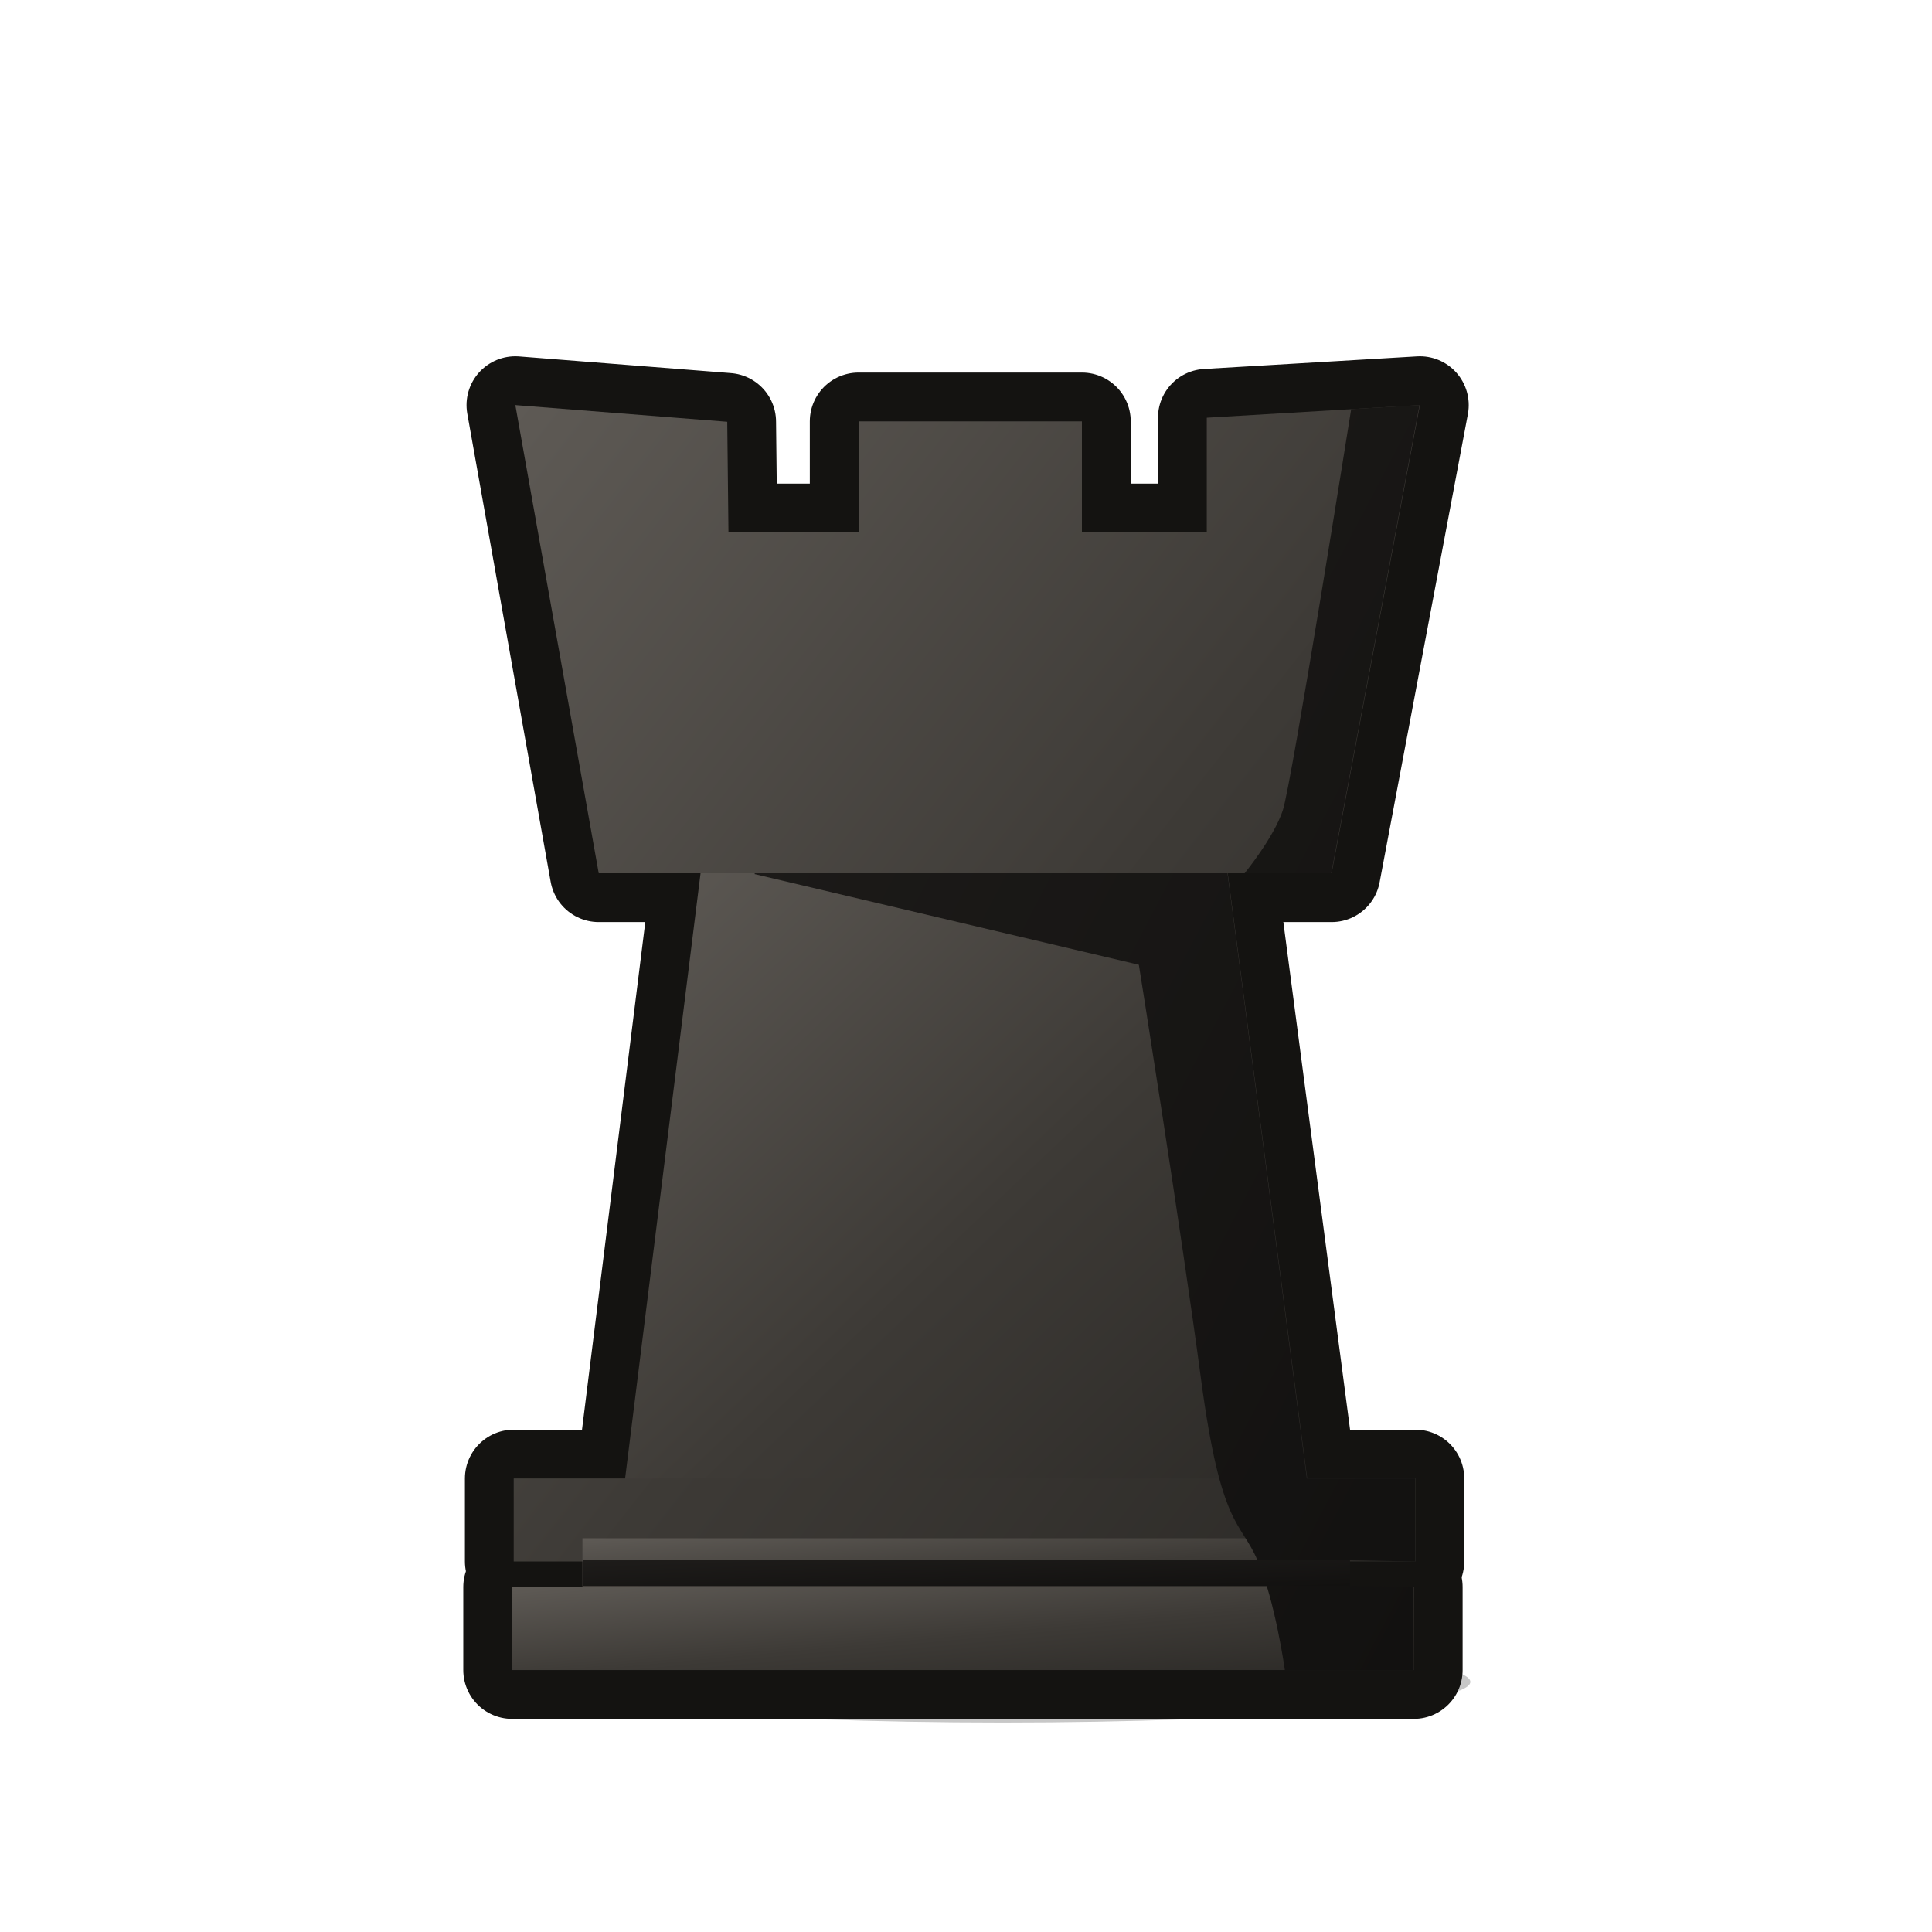
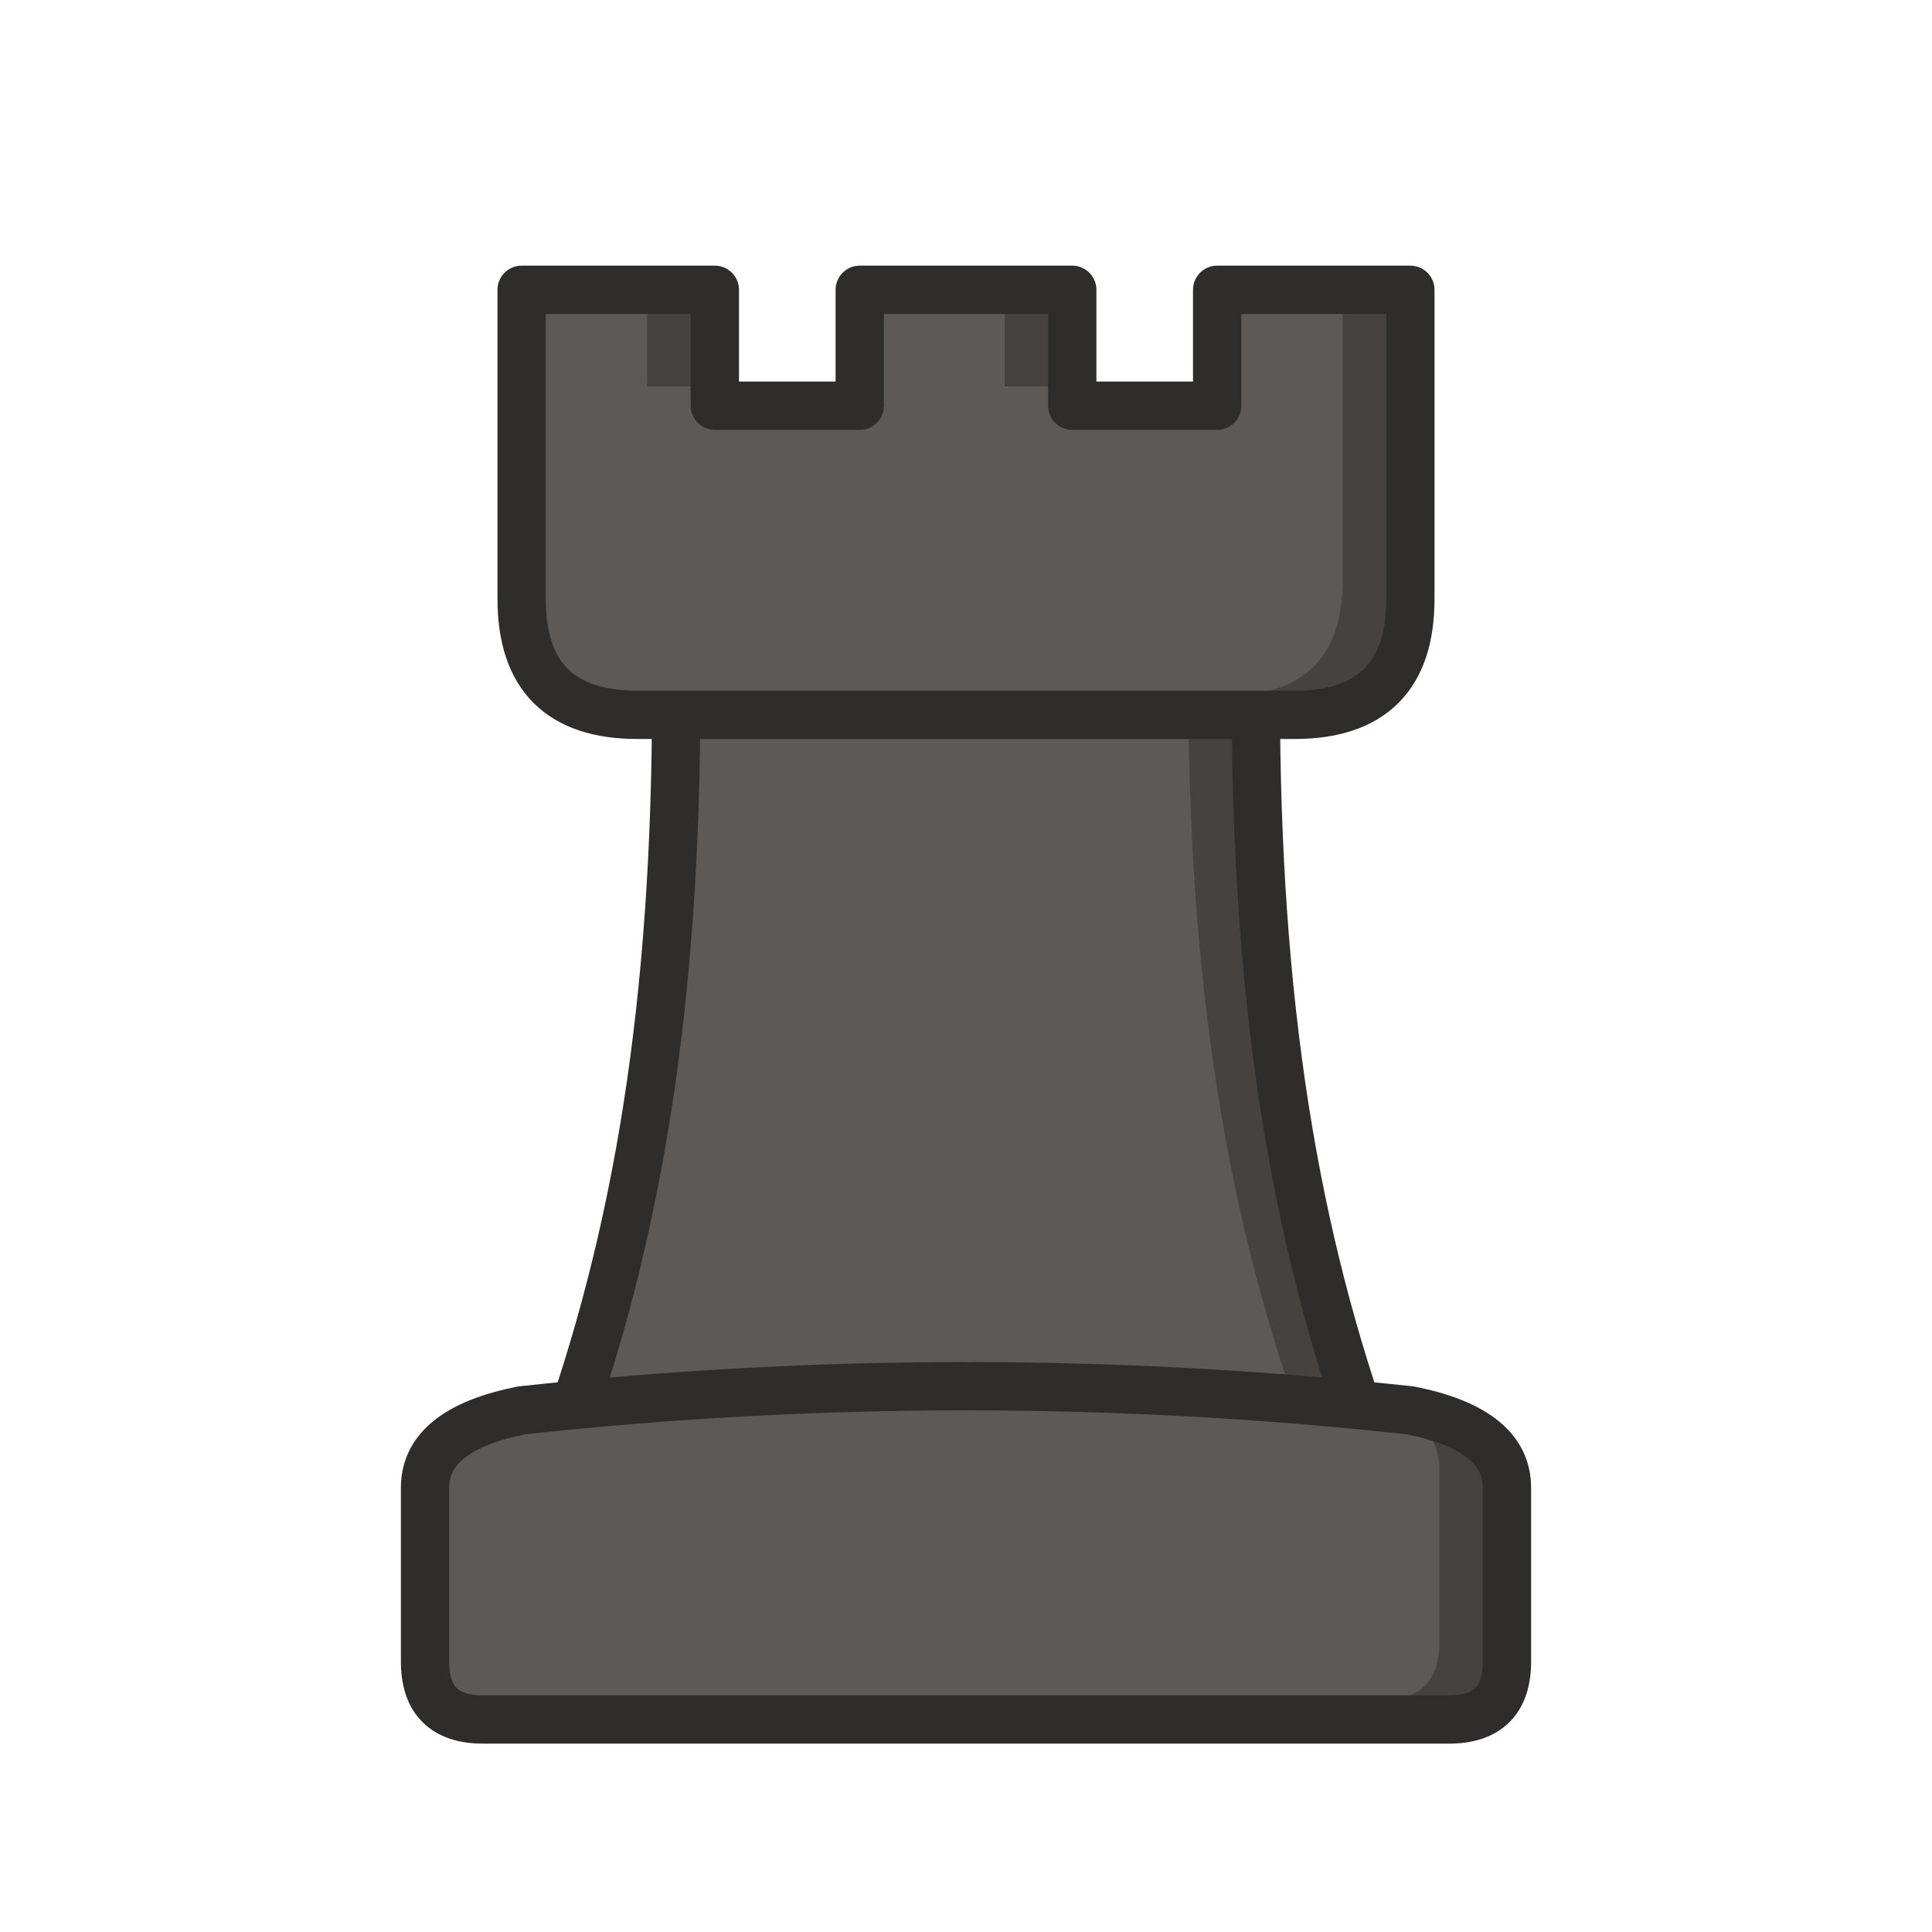
- <svg xmlns="http://www.w3.org/2000/svg" viewBox="-470 -400 4750 4750">
-   <defs>
-     <linearGradient id="b" x1="0" y1="0" x2="1" y2="1">
-       <stop offset="0" stop-color="#5E5A55" />
-       <stop offset=".55" stop-color="#3D3A36" />
-       <stop offset="1" stop-color="#2C2A27" />
-     </linearGradient>
-     <linearGradient id="s" x1="0" y1="0" x2="1" y2="1">
-       <stop offset="0" stop-color="#1E1C1A" />
-       <stop offset="1" stop-color="#121110" />
-     </linearGradient>
-   </defs>
-   <ellipse cx="1995" cy="3735" rx="1150" ry="100" fill="#000" opacity=".22" />
-   <g fill="#141311" stroke="#141311" stroke-width="240" stroke-linejoin="round">
-     <path d="m1259 1694 1283 4 209 1590-1688-22z" />
-     <path d="M1002 1747h1802l217-1151-524 31v282h-307V636h-549v273h-320l-3-272-521-41zM793 3235h2217v204H793z" />
-     <path d="M962 3382h1885v153H962z" />
-     <path d="M789 3502h2217v204H789z" />
+ <svg xmlns="http://www.w3.org/2000/svg" viewBox="0 0 100 100">
+   <clipPath id="bR0">
+     <path d="M35 36C35 52 33 64 29 75H71C67 64 65 52 65 36Z" fill-rule="evenodd" clip-rule="evenodd" />
+   </clipPath>
+   <path d="M35 36C35 52 33 64 29 75H71C67 64 65 52 65 36Z" fill-rule="evenodd" clip-rule="evenodd" fill="#45423F" />
+   <g clip-path="url(#bR0)">
+     <g transform="translate(-3.5 -1)">
+       <path d="M35 36C35 52 33 64 29 75H71C67 64 65 52 65 36Z" fill-rule="evenodd" clip-rule="evenodd" fill="#5C5957" />
+     </g>
  </g>
-   <g fill="url(#b)">
-     <path d="m1259 1694 1283 4 209 1590-1688-22z" />
-     <path d="M1002 1747h1802l217-1151-524 31v282h-307V636h-549v273h-320l-3-272-521-41zM793 3235h2217v204H793z" />
-     <path d="M962 3382h1885v153H962z" />
-     <path d="M789 3502h2217v204H789z" />
+   <path d="M35 36C35 52 33 64 29 75H71C67 64 65 52 65 36Z" fill-rule="evenodd" clip-rule="evenodd" fill="none" stroke="#2F2D2B" stroke-width="2.5" stroke-linejoin="round" />
+   <clipPath id="bR1">
+     <path d="M27 15H37V21H44.5V15H55.5V21H63V15H73V31C73 35 71 37 67 37H33C29 37 27 35 27 31Z" fill-rule="evenodd" clip-rule="evenodd" />
+   </clipPath>
+   <path d="M27 15H37V21H44.5V15H55.5V21H63V15H73V31C73 35 71 37 67 37H33C29 37 27 35 27 31Z" fill-rule="evenodd" clip-rule="evenodd" fill="#45423F" />
+   <g clip-path="url(#bR1)">
+     <g transform="translate(-3.5 -1)">
+       <path d="M27 15H37V21H44.5V15H55.5V21H63V15H73V31C73 35 71 37 67 37H33C29 37 27 35 27 31Z" fill-rule="evenodd" clip-rule="evenodd" fill="#5C5957" />
+     </g>
  </g>
-   <g fill="url(#s)">
-     <path d="M2852 606s-146 919-168 986-94 155-94 155h213l217-1151-169 10zM1386 1747h1162l195 1488h266v204l-161-3v63l157 3v204h-316s-24-171-67-269c-42-99-90-78-139-445-49-368-153-1020-153-1020l-945-223z" />
-     <path d="M964 3436h1885v63H964z" />
+   <path d="M27 15H37V21H44.5V15H55.5V21H63V15H73V31C73 35 71 37 67 37H33C29 37 27 35 27 31Z" fill-rule="evenodd" clip-rule="evenodd" fill="none" stroke="#2F2D2B" stroke-width="2.5" stroke-linejoin="round" />
+   <clipPath id="bR2">
+     <path d="M25 89Q22 89 22 86V77Q22 74 27 73Q50.0 70.5 73 73Q78 74 78 77V86Q78 89 75 89Z" fill-rule="evenodd" clip-rule="evenodd" />
+   </clipPath>
+   <path d="M25 89Q22 89 22 86V77Q22 74 27 73Q50.0 70.5 73 73Q78 74 78 77V86Q78 89 75 89Z" fill-rule="evenodd" clip-rule="evenodd" fill="#45423F" />
+   <g clip-path="url(#bR2)">
+     <g transform="translate(-3.5 -1)">
+       <path d="M25 89Q22 89 22 86V77Q22 74 27 73Q50.0 70.5 73 73Q78 74 78 77V86Q78 89 75 89Z" fill-rule="evenodd" clip-rule="evenodd" fill="#5C5957" />
+     </g>
  </g>
+   <path d="M25 89Q22 89 22 86V77Q22 74 27 73Q50.0 70.5 73 73Q78 74 78 77V86Q78 89 75 89Z" fill-rule="evenodd" clip-rule="evenodd" fill="none" stroke="#2F2D2B" stroke-width="2.5" stroke-linejoin="round" />
</svg>
